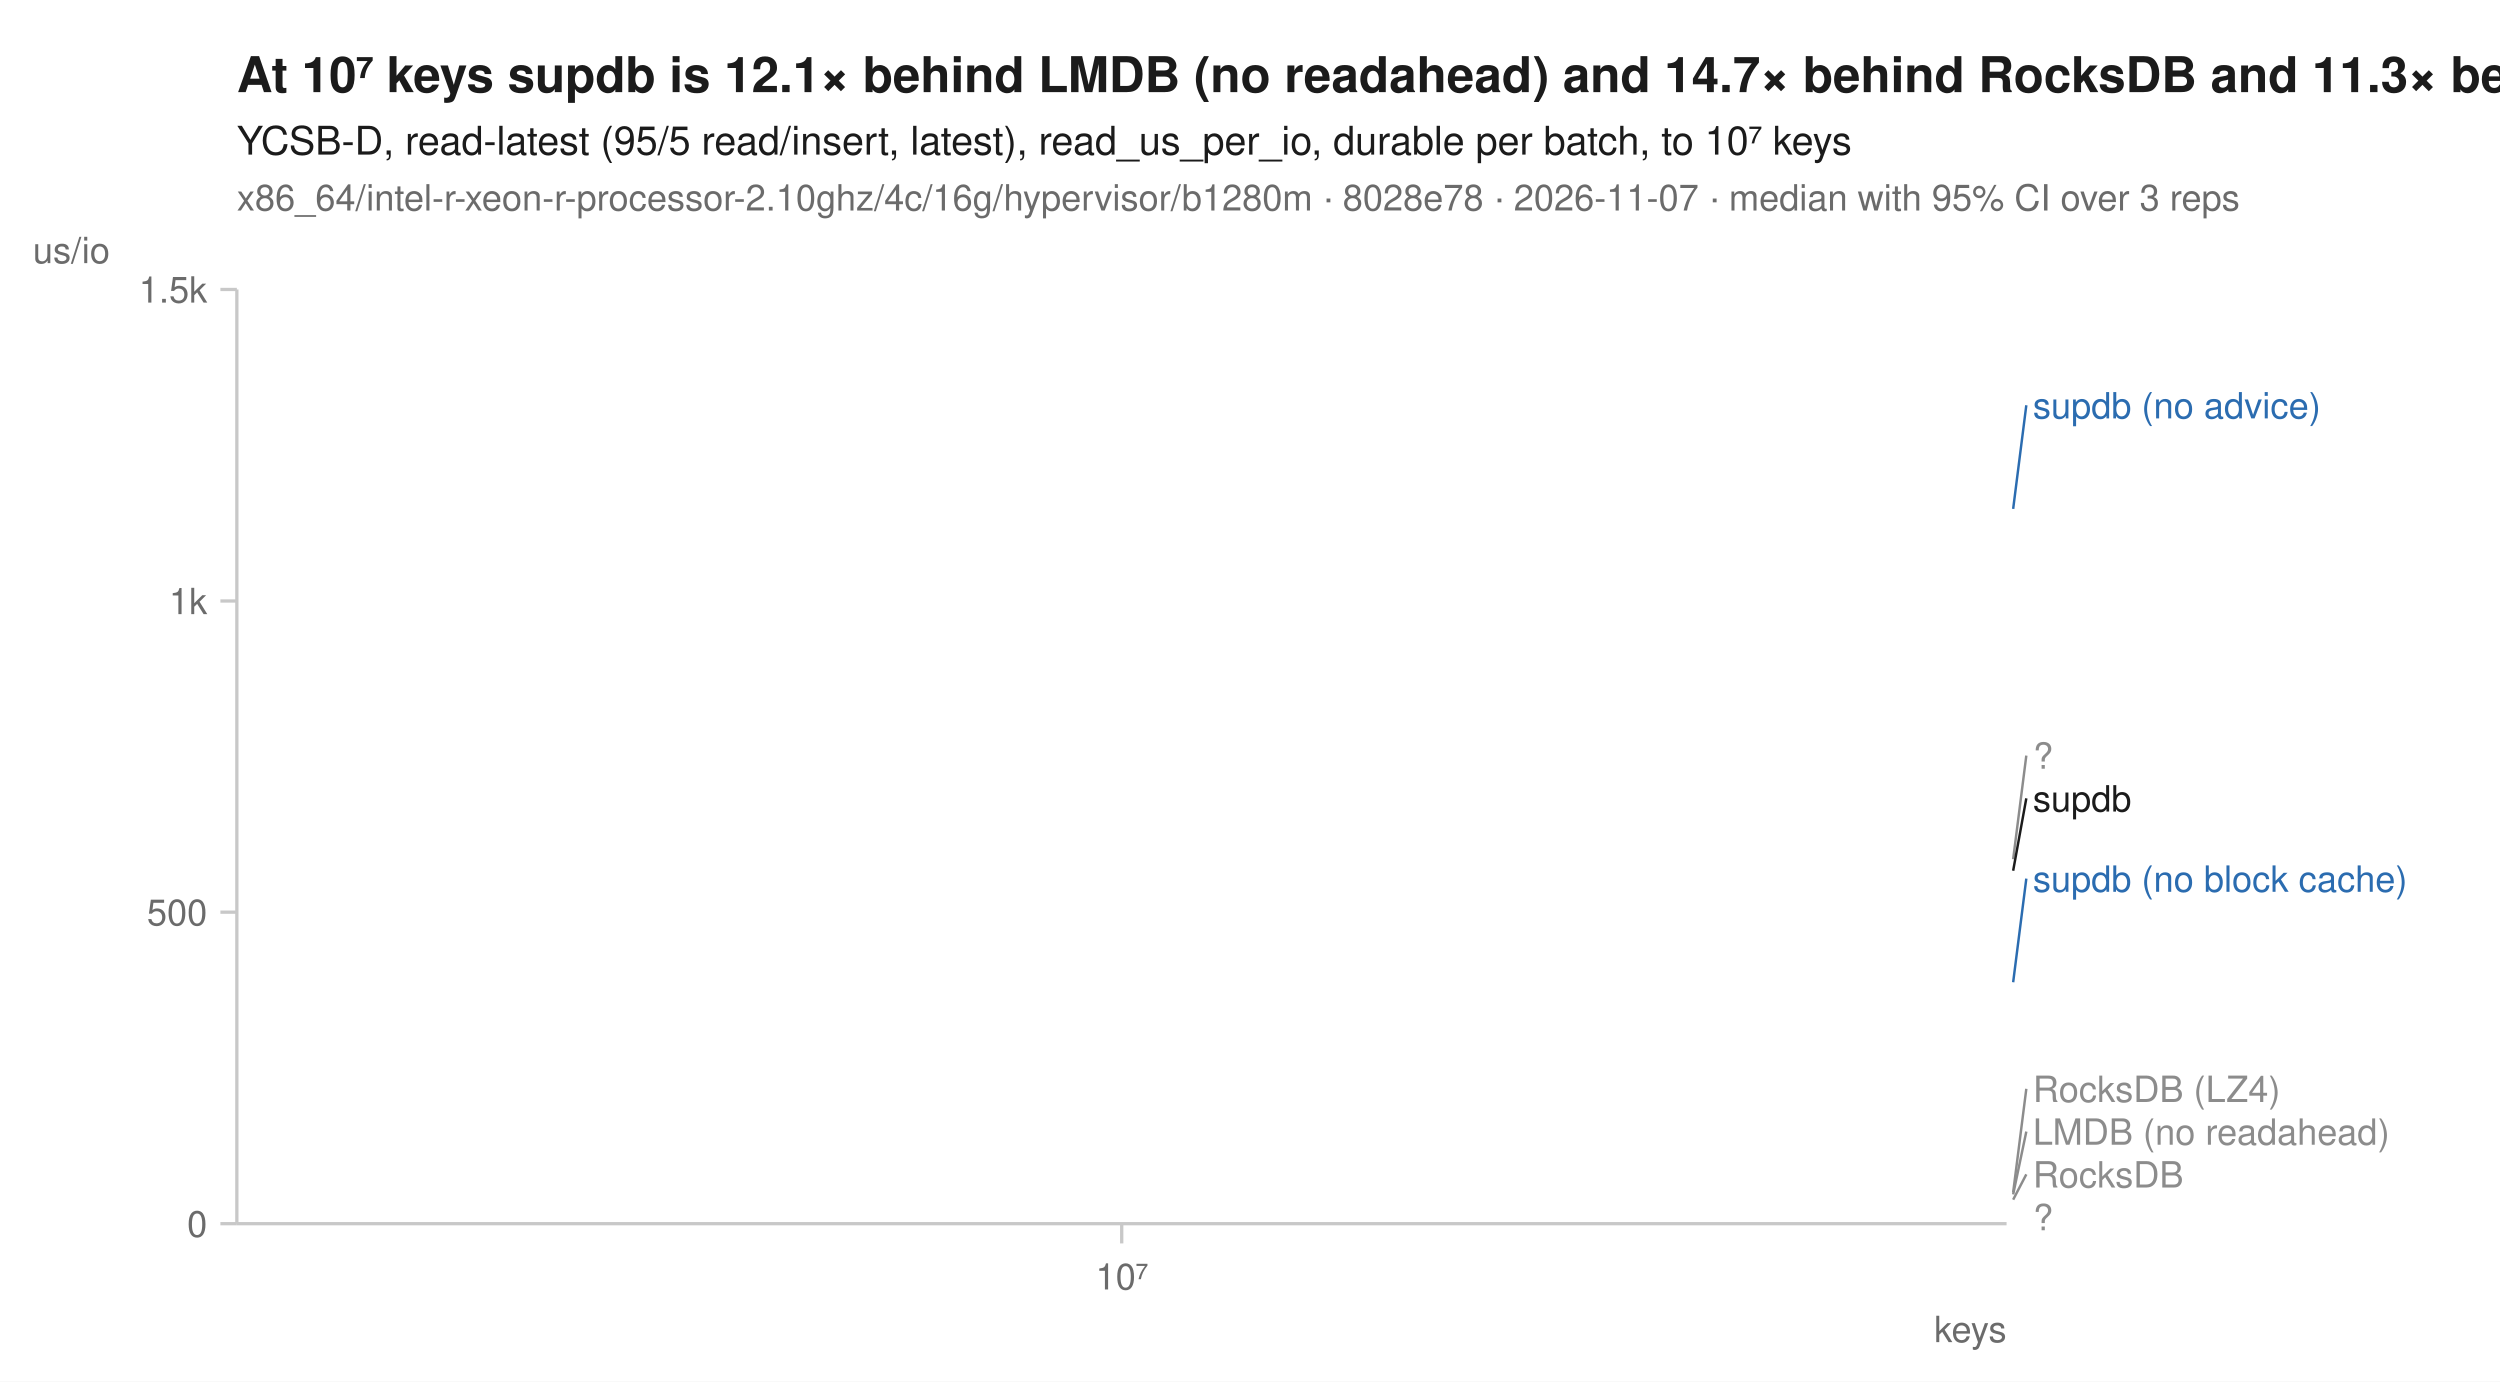
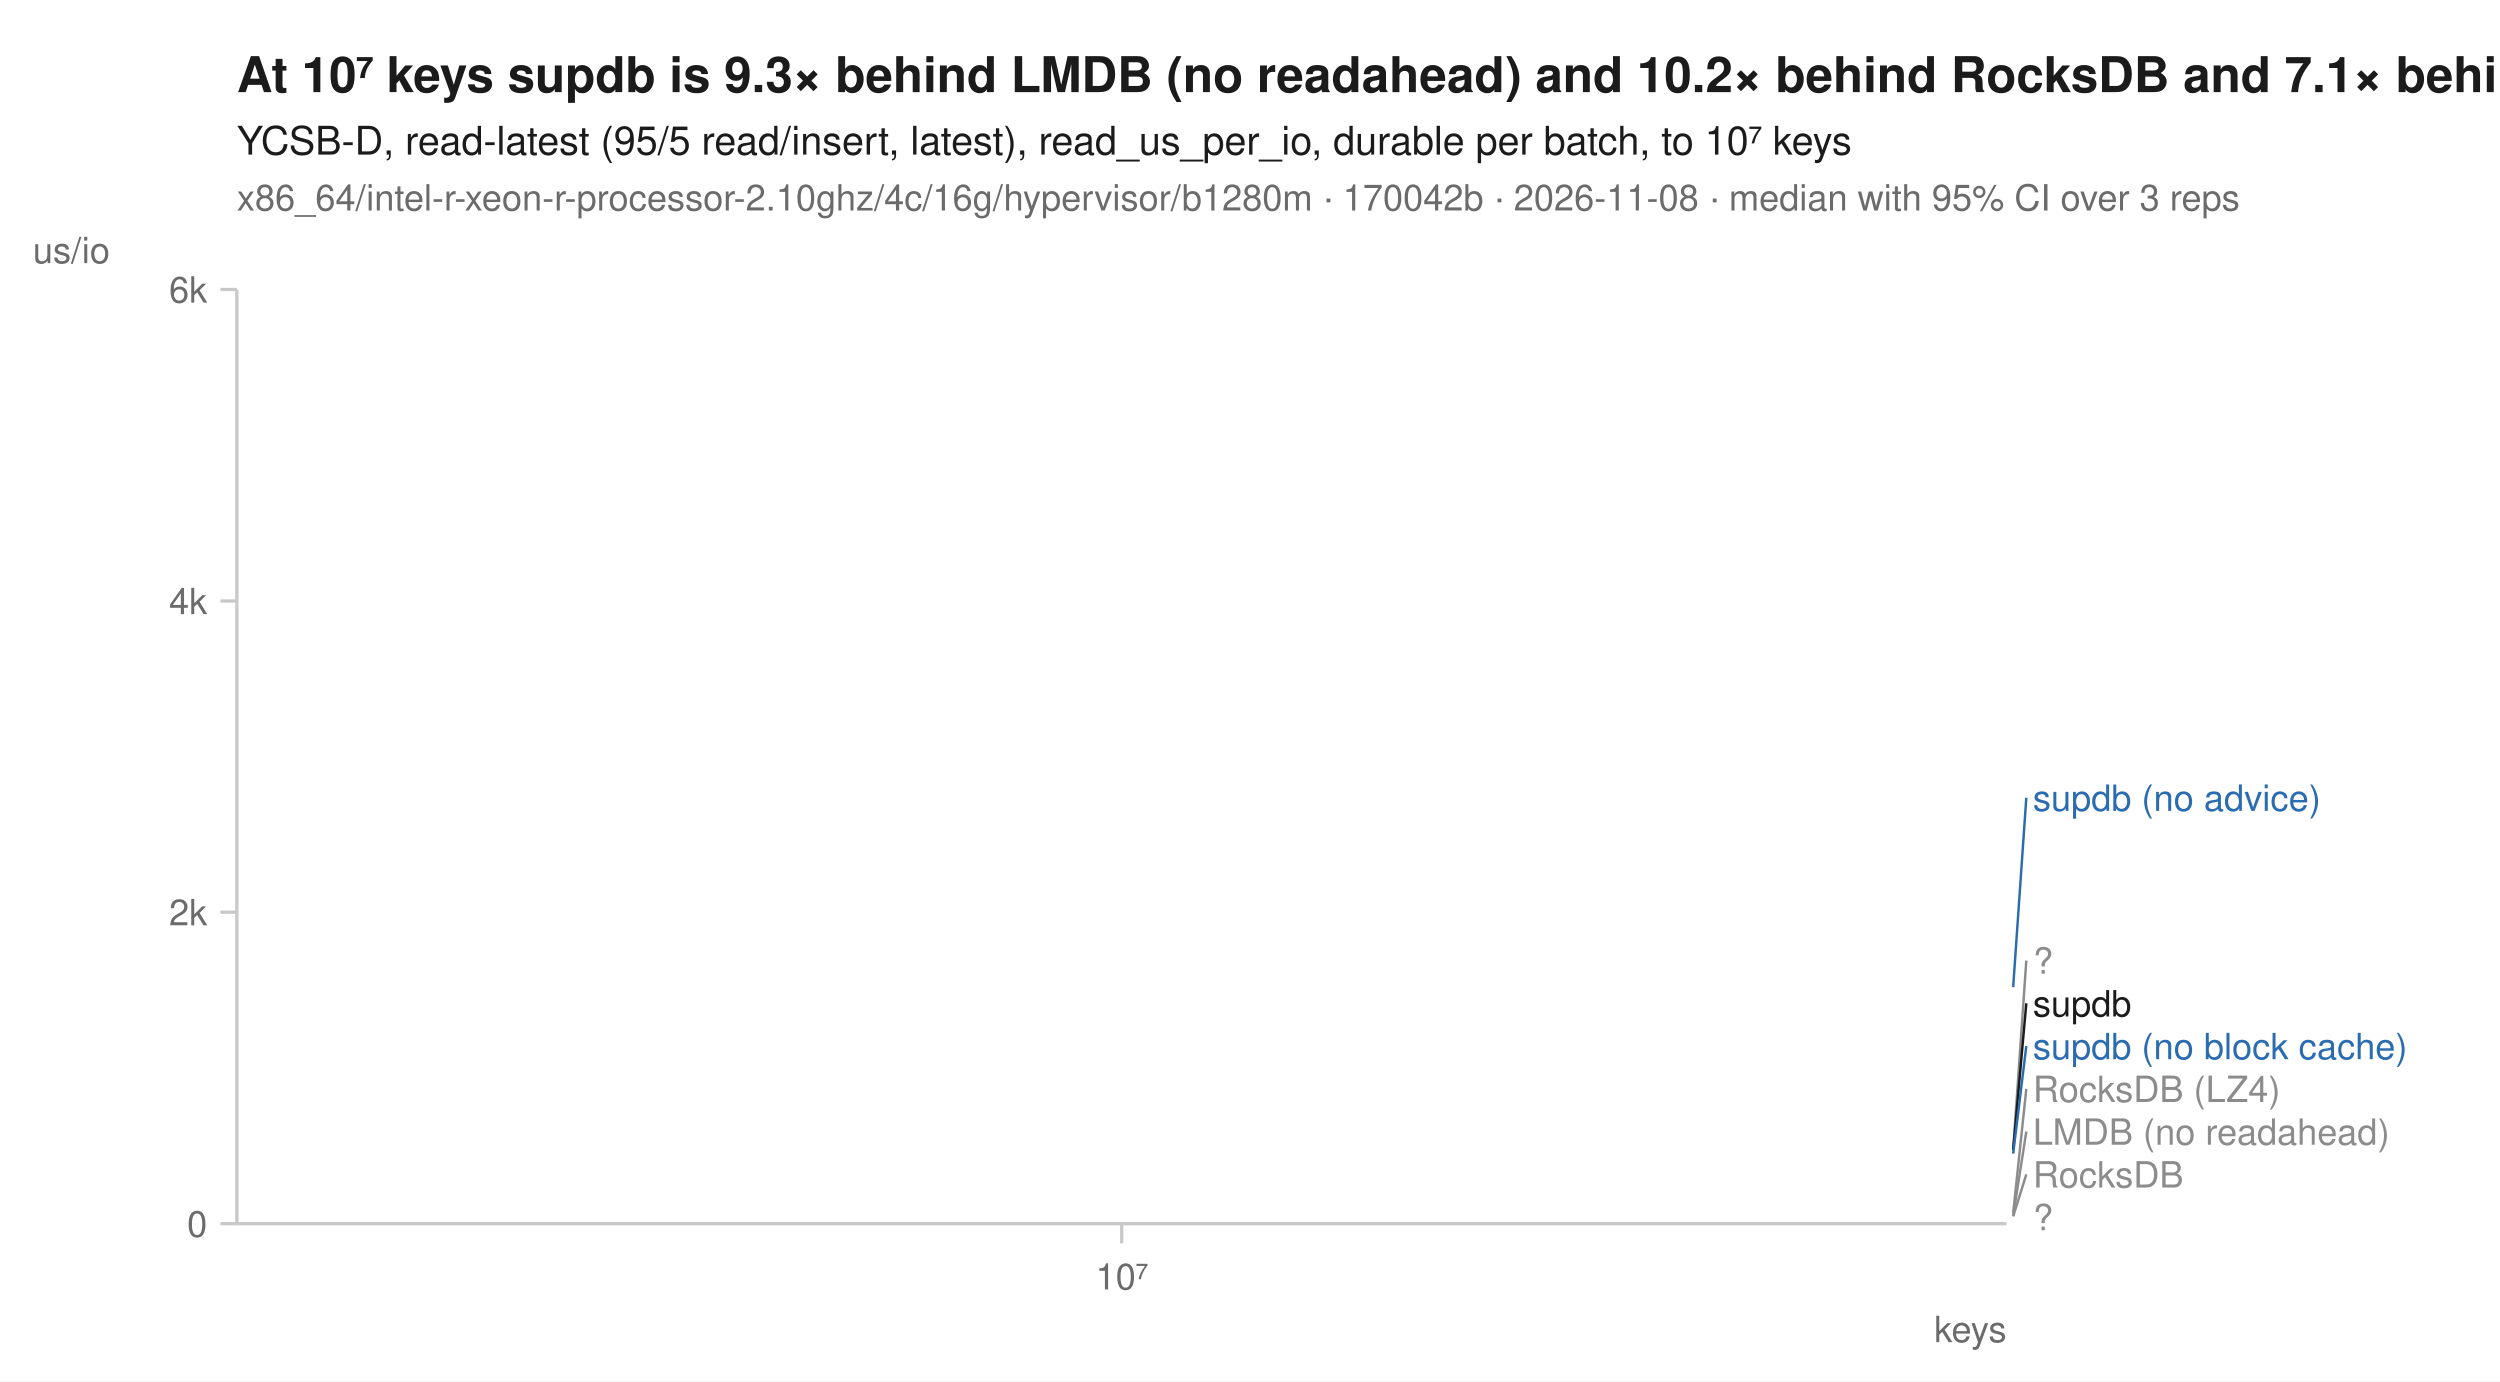
<svg xmlns="http://www.w3.org/2000/svg" width="760" height="420" viewBox="0 0 760 420" font-family="-apple-system, BlinkMacSystemFont, 'Segoe UI', Helvetica, Arial, sans-serif" fill="#1b1b1b">
  <rect width="760" height="420" fill="white" />
-   <text x="72" y="28" font-size="15" font-weight="600">At 10⁷ keys supdb is 12.1× behind LMDB (no readahead) and 14.7× behind RocksDB and 11.3× behind RocksDB (LZ4)</text>
+   <text x="72" y="28" font-size="15" font-weight="600">At 10⁷ keys supdb is 9.3× behind LMDB (no readahead) and 10.2× behind RocksDB and 7.1× behind RocksDB (LZ4)</text>
  <text x="72" y="47" font-size="12">YCSB-D, read-latest (95/5 read/insert, latest), read_us_per_io, durable per batch, to 10⁷ keys</text>
-   <text x="72" y="64" font-size="11" fill="#6b6b6b">x86_64/intel-r-xeon-r-processor-2.10ghz/4c/16g/hypervisor/b1280m · 8028e78 · 2026-11-07 · median with 95% CI over 3 reps</text>
+   <text x="72" y="64" font-size="11" fill="#6b6b6b">x86_64/intel-r-xeon-r-processor-2.10ghz/4c/16g/hypervisor/b1280m · 170042b · 2026-11-08 · median with 95% CI over 3 reps</text>
  <line x1="72" y1="372" x2="610" y2="372" stroke="#c8c8c8" stroke-width="1" />
  <line x1="72" y1="88" x2="72" y2="372" stroke="#c8c8c8" stroke-width="1" />
  <line x1="341.0" y1="372" x2="341.0" y2="378" stroke="#c8c8c8" stroke-width="1" />
  <text x="341.0" y="392" font-size="11" text-anchor="middle" fill="#6b6b6b">10⁷</text>
  <text x="610" y="408" font-size="11" text-anchor="end" fill="#6b6b6b">keys</text>
  <line x1="67" y1="372.0" x2="72" y2="372.0" stroke="#c8c8c8" stroke-width="1" />
  <text x="63" y="376.0" font-size="11" text-anchor="end" fill="#6b6b6b">0</text>
  <line x1="67" y1="277.3" x2="72" y2="277.3" stroke="#c8c8c8" stroke-width="1" />
-   <text x="63" y="281.3" font-size="11" text-anchor="end" fill="#6b6b6b">500</text>
+   <text x="63" y="281.3" font-size="11" text-anchor="end" fill="#6b6b6b">2k</text>
  <line x1="67" y1="182.7" x2="72" y2="182.7" stroke="#c8c8c8" stroke-width="1" />
-   <text x="63" y="186.7" font-size="11" text-anchor="end" fill="#6b6b6b">1k</text>
+   <text x="63" y="186.7" font-size="11" text-anchor="end" fill="#6b6b6b">4k</text>
  <line x1="67" y1="88.0" x2="72" y2="88.0" stroke="#c8c8c8" stroke-width="1" />
-   <text x="63" y="92.0" font-size="11" text-anchor="end" fill="#6b6b6b">1.5k</text>
+   <text x="63" y="92.0" font-size="11" text-anchor="end" fill="#6b6b6b">6k</text>
  <text x="10" y="80" font-size="11" text-anchor="start" fill="#6b6b6b">us/io</text>
-   <path d="M341.0,362.5 " fill="none" stroke="#8c8c8c" stroke-width="1.6" stroke-linejoin="round" stroke-linecap="round" stroke-dasharray="1,3" />
-   <path d="M341.0,363.1 " fill="none" stroke="#8c8c8c" stroke-width="1.6" stroke-linejoin="round" stroke-linecap="round" stroke-dasharray="4,2" />
-   <path d="M341.0,261.2 " fill="none" stroke="#8c8c8c" stroke-width="2" stroke-linejoin="round" stroke-linecap="round" stroke-dasharray="2,3" />
-   <path d="M341.0,364.7 " fill="none" stroke="#8c8c8c" stroke-width="1.6" stroke-linejoin="round" stroke-linecap="round" stroke-dasharray="7,4" />
-   <path d="M341.0,298.6 " fill="none" stroke="#2b6cb0" stroke-width="2" stroke-linejoin="round" stroke-linecap="round" stroke-dasharray="7,4" />
-   <path d="M341.0,154.7 " fill="none" stroke="#2b6cb0" stroke-width="2" stroke-linejoin="round" stroke-linecap="round" />
-   <path d="M341.0,365.4 " fill="none" stroke="#8c8c8c" stroke-width="2" stroke-linejoin="round" stroke-linecap="round" stroke-dasharray="2,3" />
-   <path d="M341.0,264.7 " fill="none" stroke="#1b1b1b" stroke-width="2" stroke-linejoin="round" stroke-linecap="round" />
-   <line x1="612.0" y1="154.7" x2="616.0" y2="123.2" stroke="#2b6cb0" stroke-width="0.75" />
-   <text x="618.0" y="127.2" font-size="11" fill="#2b6cb0">supdb (no advice)</text>
-   <line x1="612.0" y1="261.2" x2="616.0" y2="229.7" stroke="#8c8c8c" stroke-width="0.75" />
-   <text x="618.0" y="233.7" font-size="11" fill="#8c8c8c">?</text>
-   <line x1="612.0" y1="264.7" x2="616.0" y2="242.7" stroke="#1b1b1b" stroke-width="0.75" />
-   <text x="618.0" y="246.7" font-size="11" fill="#1b1b1b">supdb</text>
-   <line x1="612.0" y1="298.6" x2="616.0" y2="267.1" stroke="#2b6cb0" stroke-width="0.75" />
-   <text x="618.0" y="271.1" font-size="11" fill="#2b6cb0">supdb (no block cache)</text>
-   <line x1="612.0" y1="362.5" x2="616.0" y2="331.0" stroke="#8c8c8c" stroke-width="0.75" />
+   <path d="M341.0,368.8 " fill="none" stroke="#8c8c8c" stroke-width="1.6" stroke-linejoin="round" stroke-linecap="round" stroke-dasharray="1,3" />
+   <path d="M341.0,369.6 " fill="none" stroke="#8c8c8c" stroke-width="1.6" stroke-linejoin="round" stroke-linecap="round" stroke-dasharray="4,2" />
+   <path d="M341.0,349.6 " fill="none" stroke="#8c8c8c" stroke-width="2" stroke-linejoin="round" stroke-linecap="round" stroke-dasharray="2,3" />
+   <path d="M341.0,369.8 " fill="none" stroke="#8c8c8c" stroke-width="1.6" stroke-linejoin="round" stroke-linecap="round" stroke-dasharray="7,4" />
+   <path d="M341.0,350.7 " fill="none" stroke="#2b6cb0" stroke-width="2" stroke-linejoin="round" stroke-linecap="round" stroke-dasharray="7,4" />
+   <path d="M341.0,300.1 " fill="none" stroke="#2b6cb0" stroke-width="2" stroke-linejoin="round" stroke-linecap="round" />
+   <path d="M341.0,370.3 " fill="none" stroke="#8c8c8c" stroke-width="2" stroke-linejoin="round" stroke-linecap="round" stroke-dasharray="2,3" />
+   <path d="M341.0,349.6 " fill="none" stroke="#1b1b1b" stroke-width="2" stroke-linejoin="round" stroke-linecap="round" />
+   <line x1="612.0" y1="300.1" x2="616.0" y2="242.5" stroke="#2b6cb0" stroke-width="0.75" />
+   <text x="618.0" y="246.5" font-size="11" fill="#2b6cb0">supdb (no advice)</text>
+   <line x1="612.0" y1="349.6" x2="616.0" y2="292.0" stroke="#8c8c8c" stroke-width="0.75" />
+   <text x="618.0" y="296.0" font-size="11" fill="#8c8c8c">?</text>
+   <line x1="612.0" y1="349.6" x2="616.0" y2="305.0" stroke="#1b1b1b" stroke-width="0.75" />
+   <text x="618.0" y="309.0" font-size="11" fill="#1b1b1b">supdb</text>
+   <line x1="612.0" y1="350.7" x2="616.0" y2="318.0" stroke="#2b6cb0" stroke-width="0.75" />
+   <text x="618.0" y="322.0" font-size="11" fill="#2b6cb0">supdb (no block cache)</text>
+   <line x1="612.0" y1="368.8" x2="616.0" y2="331.0" stroke="#8c8c8c" stroke-width="0.75" />
  <text x="618.0" y="335.0" font-size="11" fill="#8c8c8c">RocksDB (LZ4)</text>
-   <line x1="612.0" y1="363.1" x2="616.0" y2="344.0" stroke="#8c8c8c" stroke-width="0.75" />
+   <line x1="612.0" y1="369.6" x2="616.0" y2="344.0" stroke="#8c8c8c" stroke-width="0.75" />
  <text x="618.0" y="348.0" font-size="11" fill="#8c8c8c">LMDB (no readahead)</text>
-   <line x1="612.0" y1="364.7" x2="616.0" y2="357.0" stroke="#8c8c8c" stroke-width="0.75" />
+   <line x1="612.0" y1="369.8" x2="616.0" y2="357.0" stroke="#8c8c8c" stroke-width="0.75" />
  <text x="618.0" y="361.0" font-size="11" fill="#8c8c8c">RocksDB</text>
  <text x="618.0" y="374.0" font-size="11" fill="#8c8c8c">?</text>
</svg>
